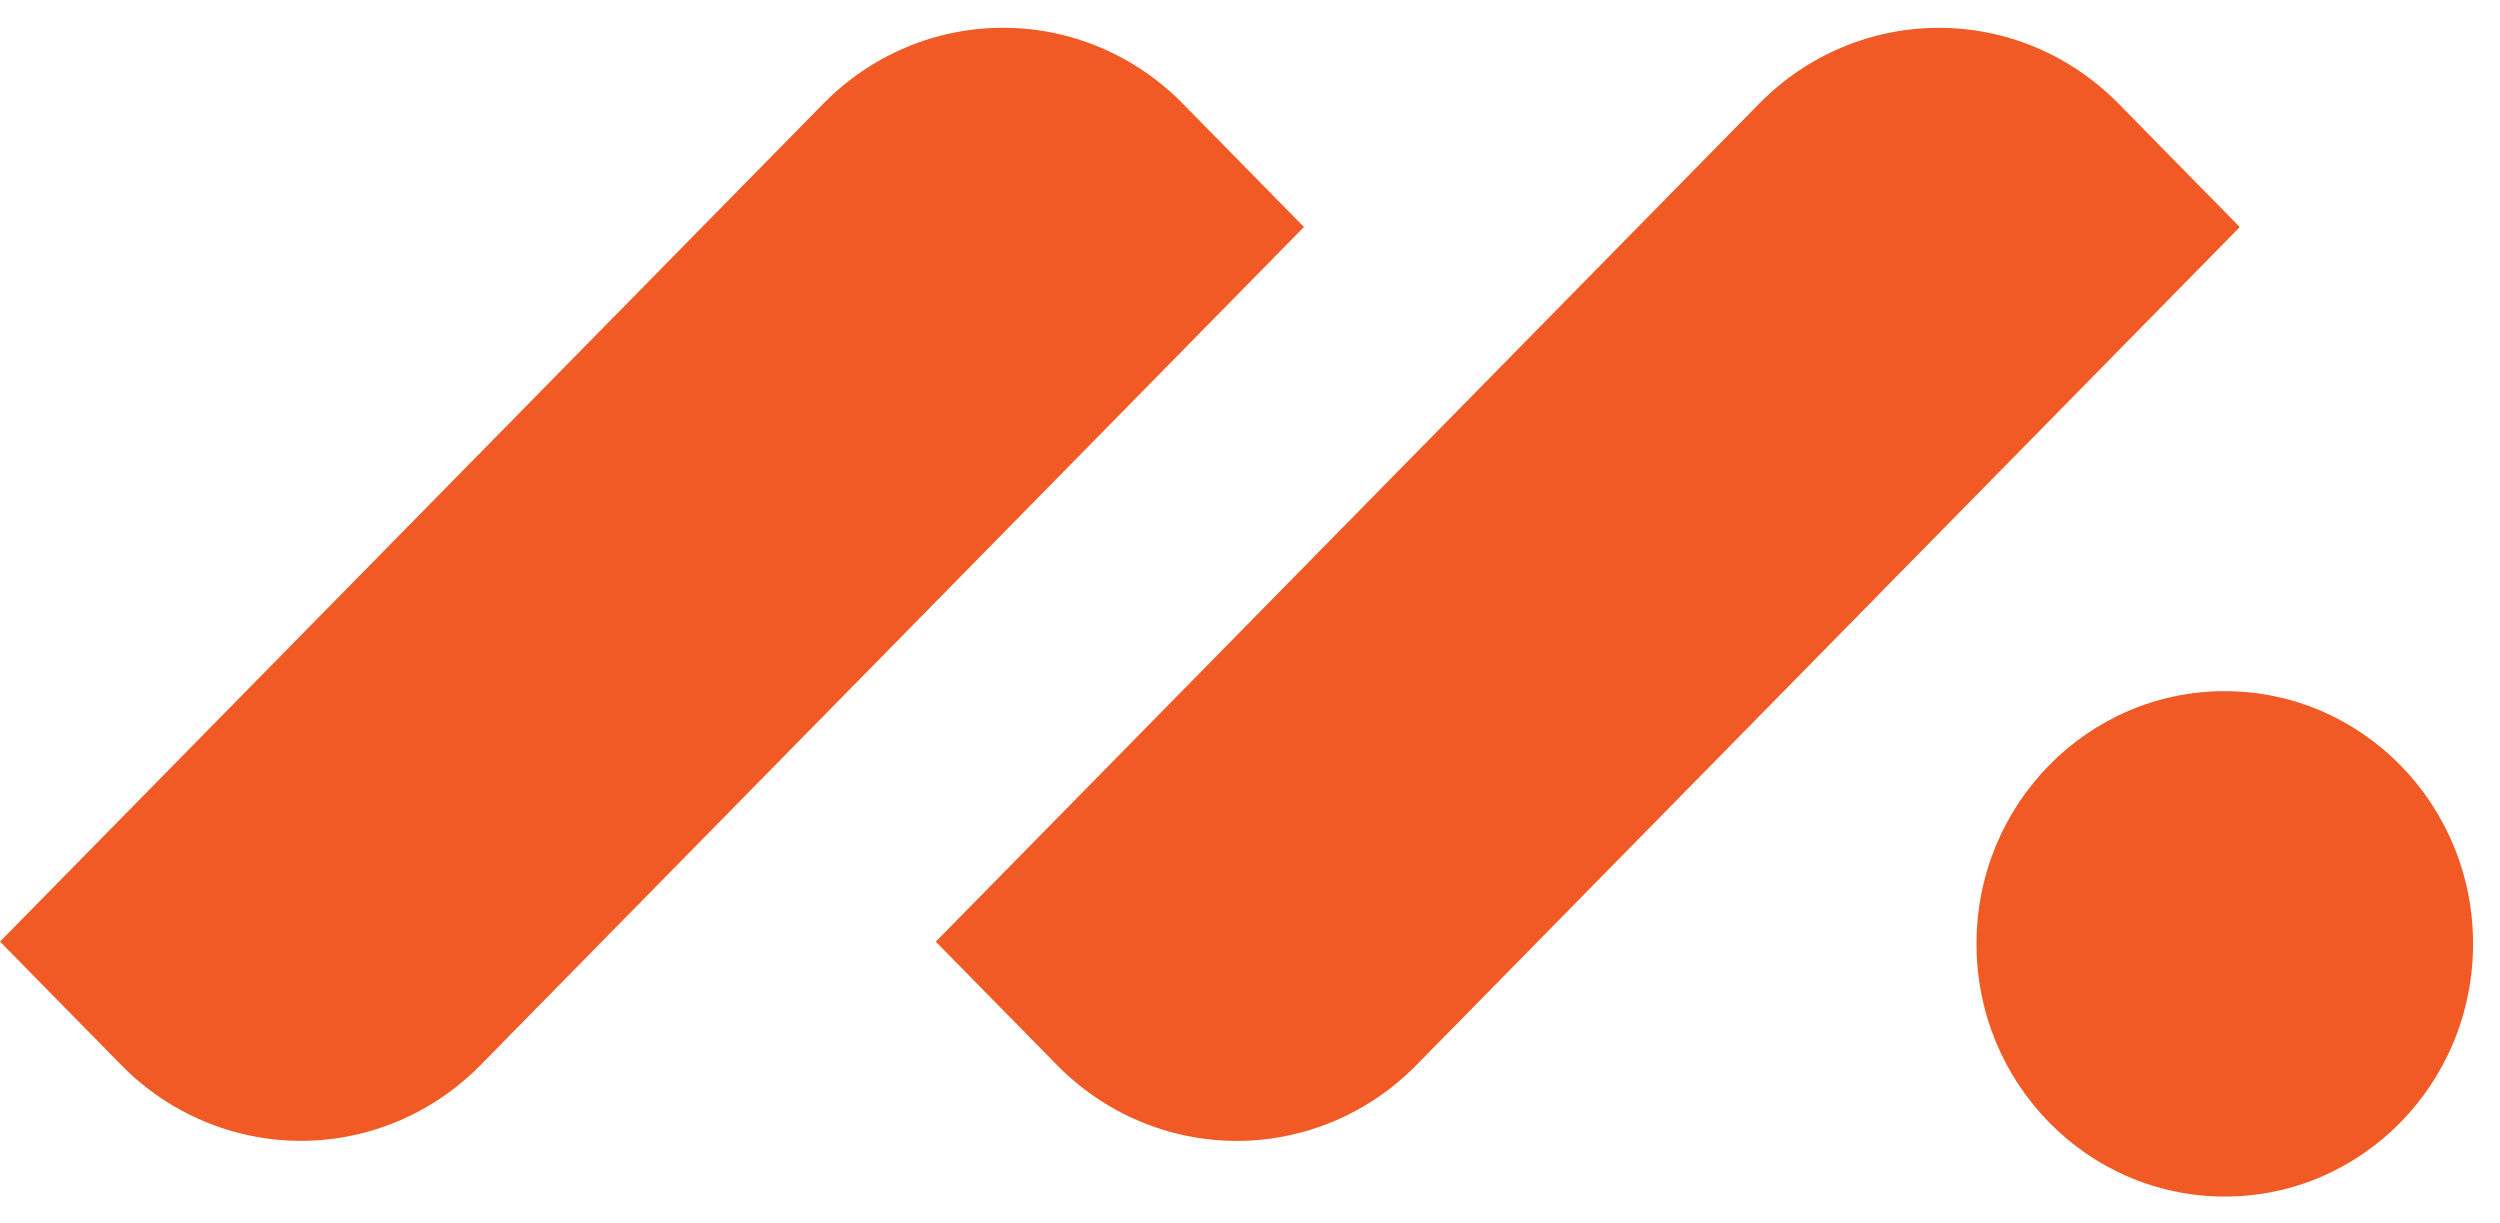
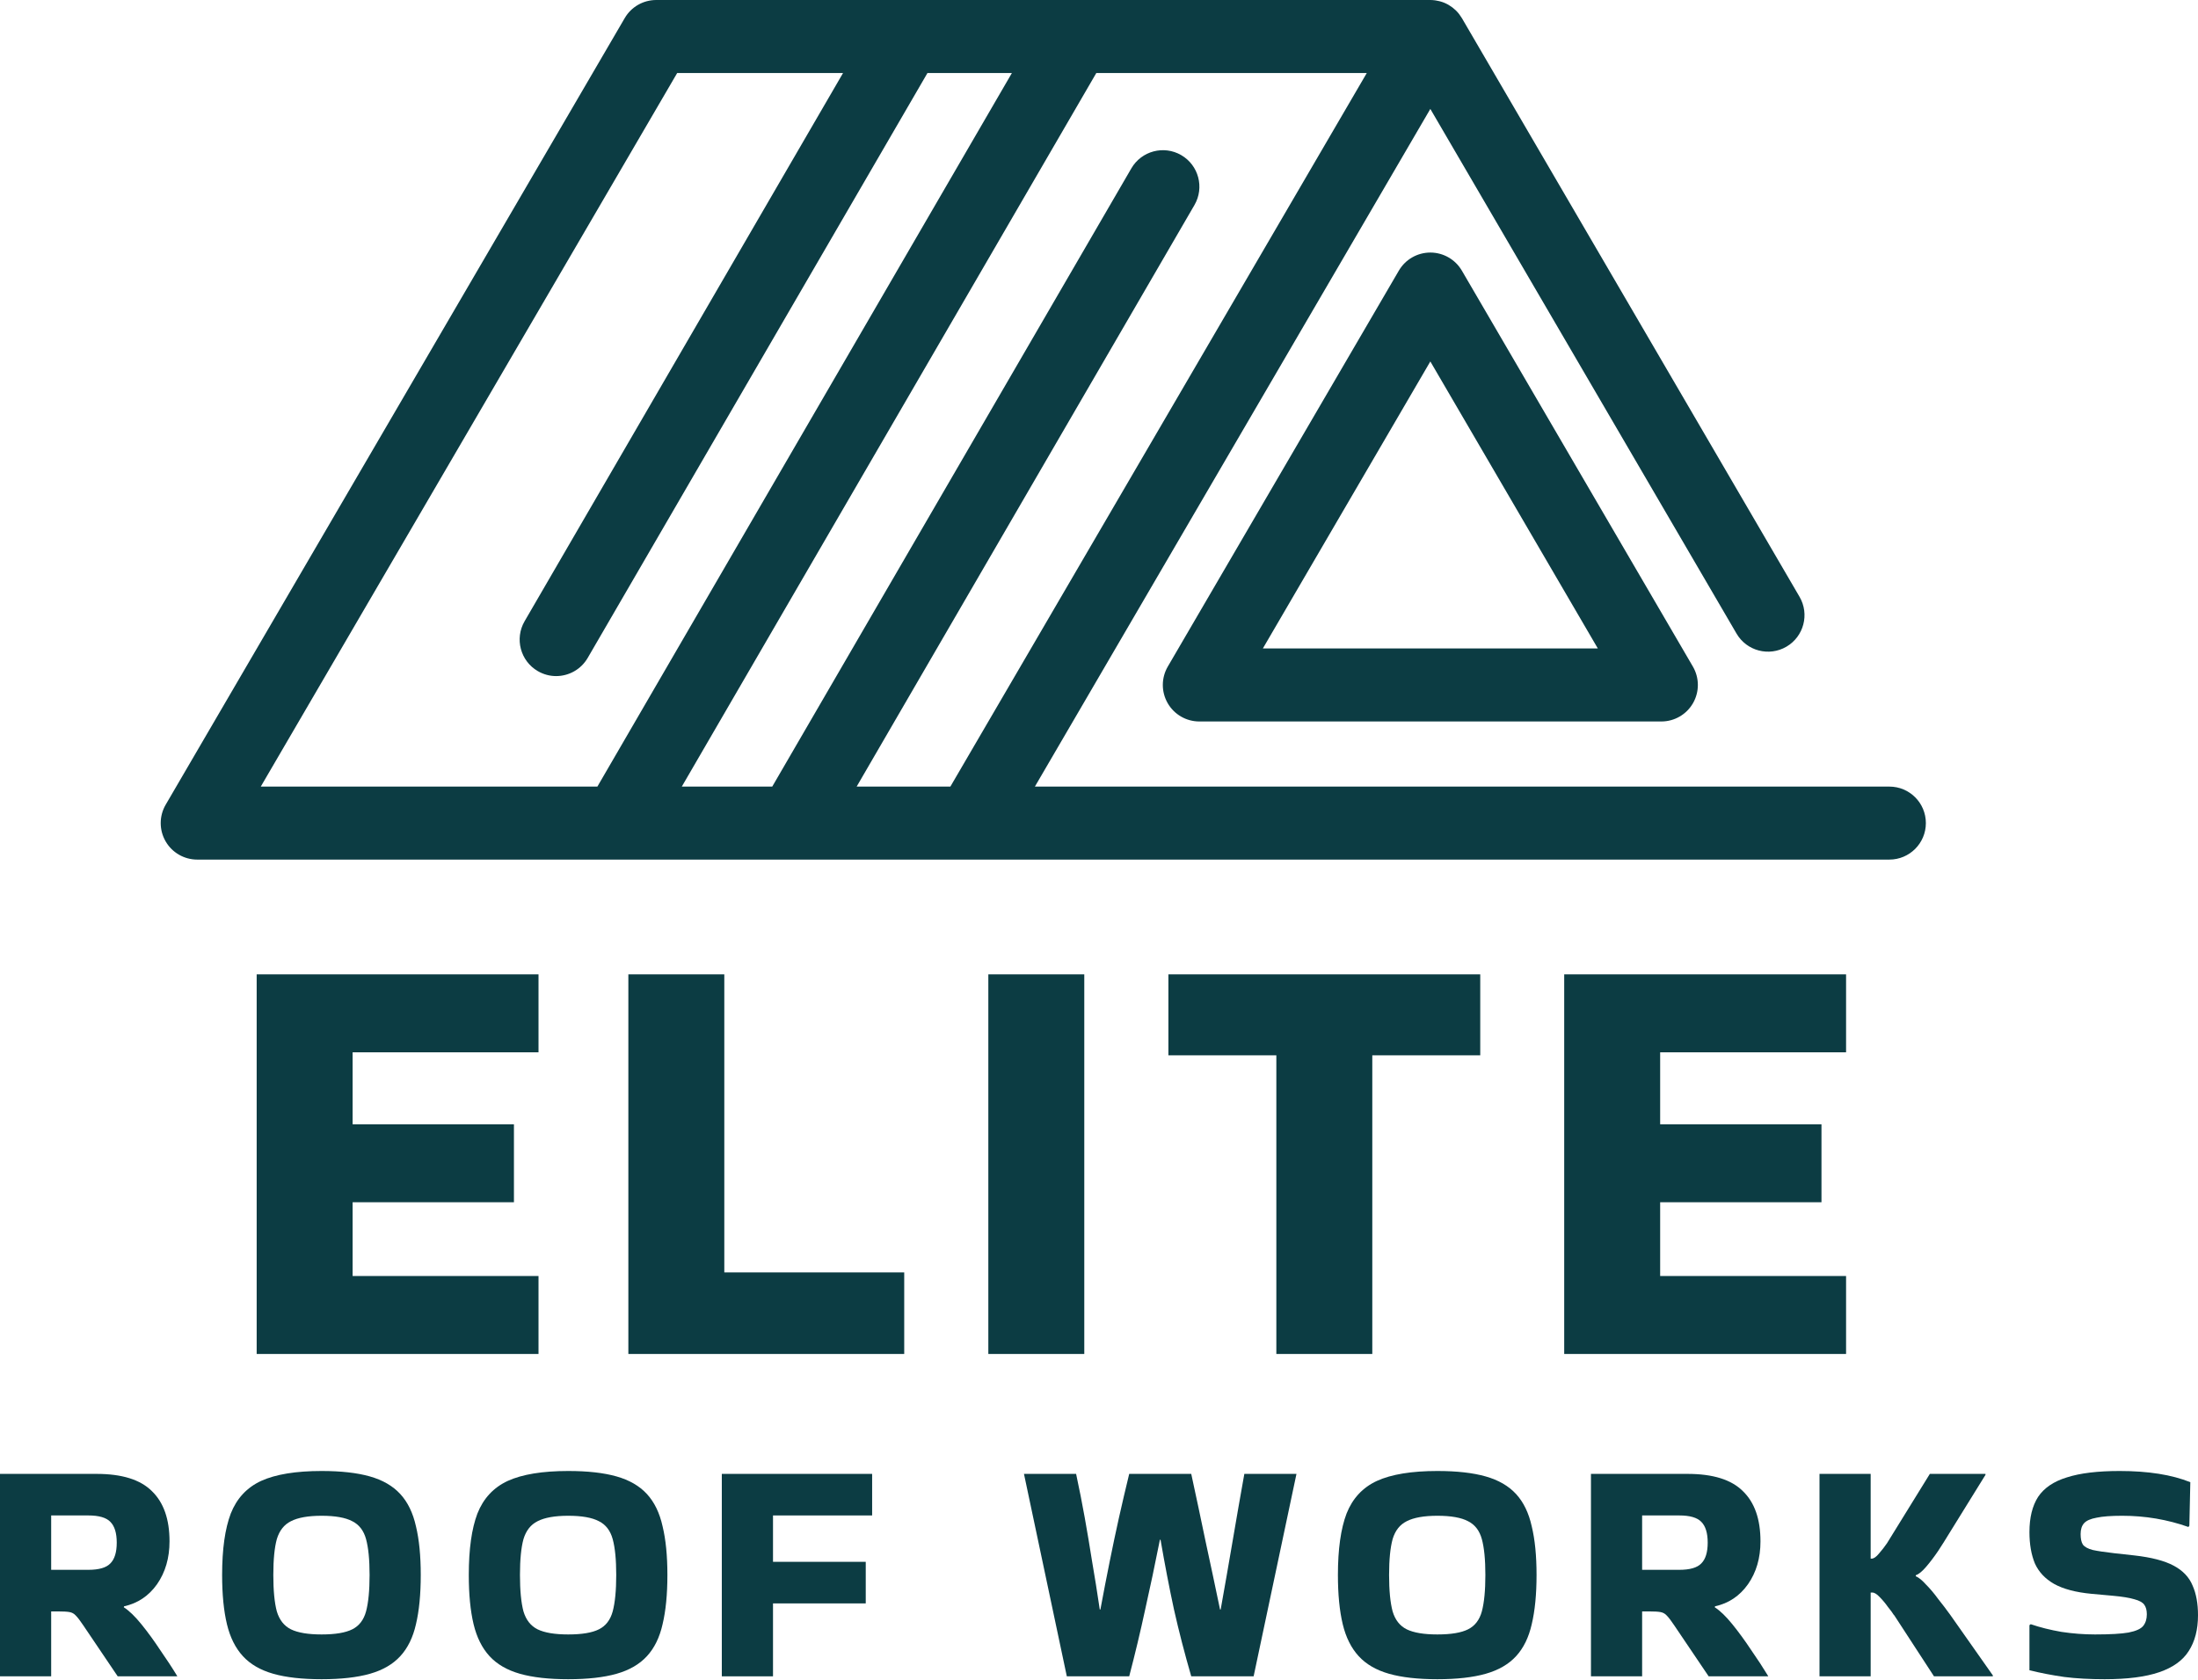
- <svg xmlns="http://www.w3.org/2000/svg" width="45" height="22" viewBox="0 0 45 22" fill="none">
-   <path d="M2.184 19.172L-0 16.949L14.823 1.863C15.247 1.431 15.751 1.088 16.306 0.854C16.86 0.62 17.455 0.5 18.055 0.5C18.655 0.5 19.25 0.62 19.804 0.854C20.359 1.088 20.863 1.431 21.287 1.863L23.471 4.086L8.649 19.172C7.791 20.045 6.629 20.535 5.416 20.535C4.204 20.535 3.041 20.045 2.184 19.172Z" fill="#F15A25" />
-   <path d="M19.028 19.173L16.844 16.95L31.667 1.864C32.091 1.432 32.595 1.089 33.15 0.855C33.705 0.621 34.299 0.501 34.899 0.501C35.5 0.501 36.094 0.621 36.649 0.855C37.203 1.089 37.707 1.432 38.132 1.864L40.316 4.087L25.493 19.173C24.636 20.046 23.473 20.536 22.261 20.536C21.048 20.536 19.885 20.046 19.028 19.173Z" fill="#F15A25" />
-   <path d="M35.577 16.989C35.577 19.501 37.578 21.538 40.046 21.538C42.514 21.538 44.515 19.501 44.515 16.989C44.515 14.477 42.514 12.441 40.046 12.441C37.578 12.441 35.577 14.477 35.577 16.989Z" fill="#F15A25" />
+ <svg xmlns="http://www.w3.org/2000/svg" width="89" height="68" viewBox="0 0 89 68" fill="none">
+   <path d="M57.916 10.227C57.391 10.227 56.905 10.506 56.641 10.96L47.286 26.992C47.019 27.449 47.017 28.014 47.28 28.473C47.544 28.933 48.032 29.216 48.562 29.216H67.271C67.8 29.216 68.289 28.933 68.553 28.473C68.816 28.014 68.814 27.449 68.547 26.992L59.193 10.96C58.928 10.506 58.442 10.227 57.916 10.227ZM51.135 26.259L57.916 14.637L64.698 26.259H51.135Z" fill="#0C3C43" />
+   <path d="M76.503 31.853H41.904L57.916 4.411L70.314 25.656C70.725 26.362 71.63 26.599 72.334 26.188C73.039 25.776 73.277 24.871 72.865 24.166L59.193 0.733C59.188 0.726 59.183 0.72 59.179 0.713C59.154 0.672 59.127 0.632 59.099 0.594C59.09 0.582 59.082 0.571 59.073 0.559C59.037 0.514 58.999 0.47 58.958 0.43C58.953 0.425 58.948 0.421 58.943 0.416C58.906 0.38 58.867 0.347 58.827 0.316C58.814 0.306 58.801 0.296 58.788 0.286C58.751 0.259 58.713 0.234 58.674 0.211C58.663 0.204 58.653 0.197 58.642 0.191C58.59 0.162 58.537 0.135 58.483 0.113C58.48 0.112 58.478 0.111 58.476 0.11C58.425 0.089 58.372 0.072 58.318 0.057C58.304 0.052 58.289 0.049 58.275 0.046C58.231 0.035 58.187 0.026 58.141 0.019C58.126 0.017 58.11 0.014 58.095 0.012C58.036 0.005 57.977 0 57.916 0H26.572C26.046 0 25.56 0.279 25.296 0.733L6.709 32.586C6.442 33.043 6.44 33.608 6.704 34.067C6.967 34.526 7.456 34.809 7.985 34.809H25.034L25.039 34.809L25.043 34.809H32.114L32.118 34.809L32.123 34.809H76.503C77.319 34.809 77.981 34.147 77.981 33.331C77.981 32.514 77.319 31.853 76.503 31.853ZM38.482 31.853H34.687L48.365 8.303C48.775 7.597 48.536 6.692 47.83 6.282C47.125 5.872 46.22 6.112 45.81 6.818L31.269 31.853H27.607L44.391 2.957H55.343L38.482 31.853ZM27.42 2.957H34.136L21.242 25.156C20.832 25.862 21.071 26.767 21.777 27.177C22.011 27.313 22.266 27.378 22.518 27.378C23.027 27.378 23.523 27.114 23.797 26.642L37.554 2.957H40.973L24.189 31.853H10.559L27.42 2.957Z" fill="#0C3C43" />
+   <path d="M10.393 54.829V39.456H21.805V42.613H14.278V45.528H20.81V48.685H14.278V51.672H21.805V54.829H10.393Z" fill="#0C3C43" />
+   <path d="M36.613 51.526V54.829H25.443V39.456H29.328V51.526H36.613Z" fill="#0C3C43" />
+   <path d="M43.904 54.829H40.019V39.456H43.904V54.829Z" fill="#0C3C43" />
+   <path d="M51.681 54.829V42.735H47.31V39.456H59.937V42.735H55.566V54.829H51.681Z" fill="#0C3C43" />
+   <path d="M63.337 54.829V39.456H74.75V42.613H67.222V45.528H73.754V48.685H67.222V51.672H74.75V54.829H63.337Z" fill="#0C3C43" />
+   <path d="M2.072 67.883H0V59.685H3.911C4.938 59.685 5.685 59.918 6.151 60.384C6.626 60.842 6.864 61.52 6.864 62.417C6.864 63.091 6.695 63.67 6.359 64.153C6.022 64.628 5.577 64.926 5.025 65.047L5.012 65.086C5.228 65.224 5.465 65.453 5.724 65.772C5.983 66.092 6.238 66.441 6.488 66.821C6.747 67.193 6.976 67.542 7.175 67.871V67.883H4.766L3.367 65.811C3.246 65.63 3.147 65.5 3.069 65.422C3 65.345 2.914 65.297 2.81 65.28C2.715 65.263 2.56 65.254 2.344 65.254H2.072V67.883ZM3.574 61.368H2.072V63.57H3.574C4.006 63.57 4.304 63.484 4.468 63.311C4.641 63.139 4.727 62.858 4.727 62.469C4.727 62.081 4.641 61.8 4.468 61.627C4.304 61.455 4.006 61.368 3.574 61.368Z" fill="#0C3C43" />
+   <path d="M8.994 63.778C8.994 62.733 9.111 61.904 9.344 61.291C9.586 60.678 9.996 60.237 10.574 59.969C11.162 59.702 11.977 59.568 13.022 59.568C13.808 59.568 14.46 59.641 14.978 59.788C15.496 59.935 15.906 60.172 16.208 60.501C16.51 60.829 16.722 61.265 16.843 61.809C16.972 62.344 17.037 63 17.037 63.778C17.037 64.563 16.972 65.228 16.843 65.772C16.722 66.308 16.51 66.739 16.208 67.067C15.906 67.396 15.496 67.633 14.978 67.78C14.46 67.927 13.808 68 13.022 68C12.236 68 11.585 67.927 11.067 67.78C10.549 67.633 10.138 67.396 9.836 67.067C9.534 66.739 9.318 66.308 9.189 65.772C9.059 65.228 8.994 64.563 8.994 63.778ZM13.022 66.187C13.575 66.187 13.989 66.118 14.265 65.979C14.542 65.841 14.727 65.6 14.822 65.254C14.917 64.9 14.965 64.408 14.965 63.778C14.965 63.156 14.917 62.672 14.822 62.327C14.727 61.981 14.542 61.74 14.265 61.602C13.989 61.455 13.575 61.381 13.022 61.381C12.478 61.381 12.064 61.455 11.779 61.602C11.503 61.74 11.313 61.981 11.209 62.327C11.114 62.672 11.067 63.156 11.067 63.778C11.067 64.408 11.114 64.9 11.209 65.254C11.313 65.6 11.503 65.841 11.779 65.979C12.064 66.118 12.478 66.187 13.022 66.187Z" fill="#0C3C43" />
+   <path d="M18.982 63.778C18.982 62.733 19.098 61.904 19.331 61.291C19.573 60.678 19.983 60.237 20.561 59.969C21.148 59.702 21.964 59.568 23.009 59.568C23.795 59.568 24.447 59.641 24.965 59.788C25.483 59.935 25.893 60.172 26.195 60.501C26.497 60.829 26.709 61.265 26.829 61.809C26.959 62.344 27.024 63 27.024 63.778C27.024 64.563 26.959 65.228 26.829 65.772C26.709 66.308 26.497 66.739 26.195 67.067C25.893 67.396 25.483 67.633 24.965 67.78C24.447 67.927 23.795 68 23.009 68C22.223 68 21.572 67.927 21.054 67.78C20.536 67.633 20.125 67.396 19.823 67.067C19.521 66.739 19.305 66.308 19.176 65.772C19.046 65.228 18.982 64.563 18.982 63.778ZM23.009 66.187C23.562 66.187 23.976 66.118 24.252 65.979C24.529 65.841 24.714 65.6 24.809 65.254C24.904 64.9 24.952 64.408 24.952 63.778C24.952 63.156 24.904 62.672 24.809 62.327C24.714 61.981 24.529 61.74 24.252 61.602C23.976 61.455 23.562 61.381 23.009 61.381C22.465 61.381 22.051 61.455 21.766 61.602C21.49 61.74 21.3 61.981 21.196 62.327C21.101 62.672 21.054 63.156 21.054 63.778C21.054 64.408 21.101 64.9 21.196 65.254C21.3 65.6 21.49 65.841 21.766 65.979C22.051 66.118 22.465 66.187 23.009 66.187Z" fill="#0C3C43" />
+   <path d="M31.3 67.883H29.227V59.685H35.314V61.368H31.3V63.246H35.055V64.93H31.3V67.883Z" fill="#0C3C43" />
+   <path d="M50.385 59.685H52.496L50.761 67.883H48.235C47.968 66.96 47.734 66.057 47.536 65.176C47.346 64.296 47.165 63.354 46.992 62.353H46.966C46.767 63.354 46.569 64.296 46.37 65.176C46.18 66.057 45.965 66.96 45.723 67.883H43.197L41.462 59.685H43.573C43.703 60.289 43.819 60.88 43.923 61.459C44.026 62.038 44.126 62.629 44.221 63.233C44.324 63.829 44.428 64.477 44.531 65.176H44.557C44.687 64.477 44.812 63.829 44.933 63.233C45.054 62.629 45.179 62.038 45.308 61.459C45.438 60.88 45.576 60.289 45.723 59.685H48.235C48.434 60.6 48.628 61.515 48.818 62.431C49.017 63.346 49.211 64.261 49.401 65.176H49.427C49.591 64.261 49.75 63.346 49.906 62.431C50.061 61.515 50.221 60.6 50.385 59.685Z" fill="#0C3C43" />
+   <path d="M54.174 63.778C54.174 62.733 54.291 61.904 54.524 61.291C54.766 60.678 55.176 60.237 55.754 59.969C56.341 59.702 57.157 59.568 58.202 59.568C58.988 59.568 59.639 59.641 60.157 59.788C60.675 59.935 61.086 60.172 61.388 60.501C61.69 60.829 61.901 61.265 62.022 61.809C62.152 62.344 62.217 63 62.217 63.778C62.217 64.563 62.152 65.228 62.022 65.772C61.901 66.308 61.69 66.739 61.388 67.067C61.086 67.396 60.675 67.633 60.157 67.78C59.639 67.927 58.988 68 58.202 68C57.416 68 56.764 67.927 56.246 67.78C55.728 67.633 55.318 67.396 55.016 67.067C54.714 66.739 54.498 66.308 54.369 65.772C54.239 65.228 54.174 64.563 54.174 63.778ZM58.202 66.187C58.755 66.187 59.169 66.118 59.445 65.979C59.721 65.841 59.907 65.6 60.002 65.254C60.097 64.9 60.145 64.408 60.145 63.778C60.145 63.156 60.097 62.672 60.002 62.327C59.907 61.981 59.721 61.74 59.445 61.602C59.169 61.455 58.755 61.381 58.202 61.381C57.658 61.381 57.244 61.455 56.959 61.602C56.682 61.74 56.492 61.981 56.389 62.327C56.294 62.672 56.246 63.156 56.246 63.778C56.246 64.408 56.294 64.9 56.389 65.254C56.492 65.6 56.682 65.841 56.959 65.979C57.244 66.118 57.658 66.187 58.202 66.187Z" fill="#0C3C43" />
+   <path d="M66.492 67.883H64.42V59.685H68.331C69.359 59.685 70.106 59.918 70.572 60.384C71.047 60.842 71.284 61.52 71.284 62.417C71.284 63.091 71.116 63.67 70.779 64.153C70.442 64.628 69.998 64.926 69.445 65.047L69.432 65.086C69.648 65.224 69.885 65.453 70.144 65.772C70.403 66.092 70.658 66.441 70.909 66.821C71.168 67.193 71.396 67.542 71.595 67.871V67.883H69.186L67.787 65.811C67.667 65.63 67.567 65.5 67.49 65.422C67.421 65.345 67.334 65.297 67.231 65.28C67.136 65.263 66.98 65.254 66.764 65.254H66.492V67.883ZM67.995 61.368H66.492V63.57H67.995C68.426 63.57 68.724 63.484 68.888 63.311C69.061 63.139 69.147 62.858 69.147 62.469C69.147 62.081 69.061 61.8 68.888 61.627C68.724 61.455 68.426 61.368 67.995 61.368Z" fill="#0C3C43" />
+   <path d="M75.746 67.883H73.674V59.685H75.746V63.117C75.763 63.117 75.776 63.117 75.785 63.117C75.871 63.117 75.97 63.048 76.083 62.91C76.204 62.772 76.311 62.633 76.406 62.495L78.142 59.685H80.395V59.723L78.919 62.107C78.789 62.322 78.642 62.556 78.478 62.806C78.314 63.048 78.15 63.264 77.986 63.454C77.831 63.635 77.693 63.747 77.572 63.791V63.829C77.693 63.881 77.831 63.993 77.986 64.166C78.15 64.33 78.314 64.524 78.478 64.749C78.651 64.965 78.815 65.181 78.971 65.397L80.693 67.845V67.883H78.31L76.691 65.397V65.409C76.639 65.323 76.558 65.211 76.445 65.073C76.342 64.926 76.229 64.792 76.109 64.671C75.996 64.55 75.897 64.49 75.811 64.49C75.793 64.49 75.781 64.49 75.772 64.49C75.763 64.49 75.755 64.49 75.746 64.49V67.883Z" fill="#0C3C43" />
+   <path d="M82.227 65.772C82.607 65.902 83.021 66.005 83.47 66.083C83.928 66.152 84.381 66.187 84.83 66.187C85.443 66.187 85.896 66.161 86.19 66.109C86.492 66.049 86.691 65.958 86.785 65.837C86.88 65.716 86.928 65.561 86.928 65.371C86.928 65.207 86.893 65.077 86.824 64.982C86.755 64.887 86.621 64.814 86.423 64.762C86.224 64.701 85.931 64.654 85.542 64.619L84.688 64.542C84.049 64.481 83.543 64.347 83.172 64.14C82.81 63.933 82.551 63.657 82.395 63.311C82.249 62.957 82.175 62.534 82.175 62.042C82.175 61.455 82.292 60.98 82.525 60.617C82.766 60.255 83.155 59.991 83.69 59.827C84.226 59.654 84.938 59.568 85.827 59.568C86.984 59.568 87.938 59.719 88.689 60.021L88.65 61.783L88.612 61.835C87.757 61.532 86.863 61.381 85.931 61.381C85.482 61.381 85.136 61.407 84.895 61.459C84.653 61.502 84.485 61.576 84.39 61.679C84.295 61.783 84.247 61.93 84.247 62.12C84.247 62.31 84.277 62.452 84.338 62.547C84.407 62.642 84.541 62.715 84.739 62.767C84.938 62.81 85.227 62.854 85.607 62.897L86.423 62.987C87.114 63.065 87.644 63.203 88.016 63.402C88.387 63.6 88.642 63.868 88.78 64.205C88.927 64.533 89 64.935 89 65.409C89 65.988 88.875 66.472 88.624 66.86C88.383 67.24 87.986 67.525 87.433 67.715C86.88 67.905 86.142 68 85.219 68C84.614 68 84.07 67.97 83.587 67.909C83.103 67.84 82.633 67.75 82.175 67.637V65.811L82.227 65.772Z" fill="#0C3C43" />
</svg>
